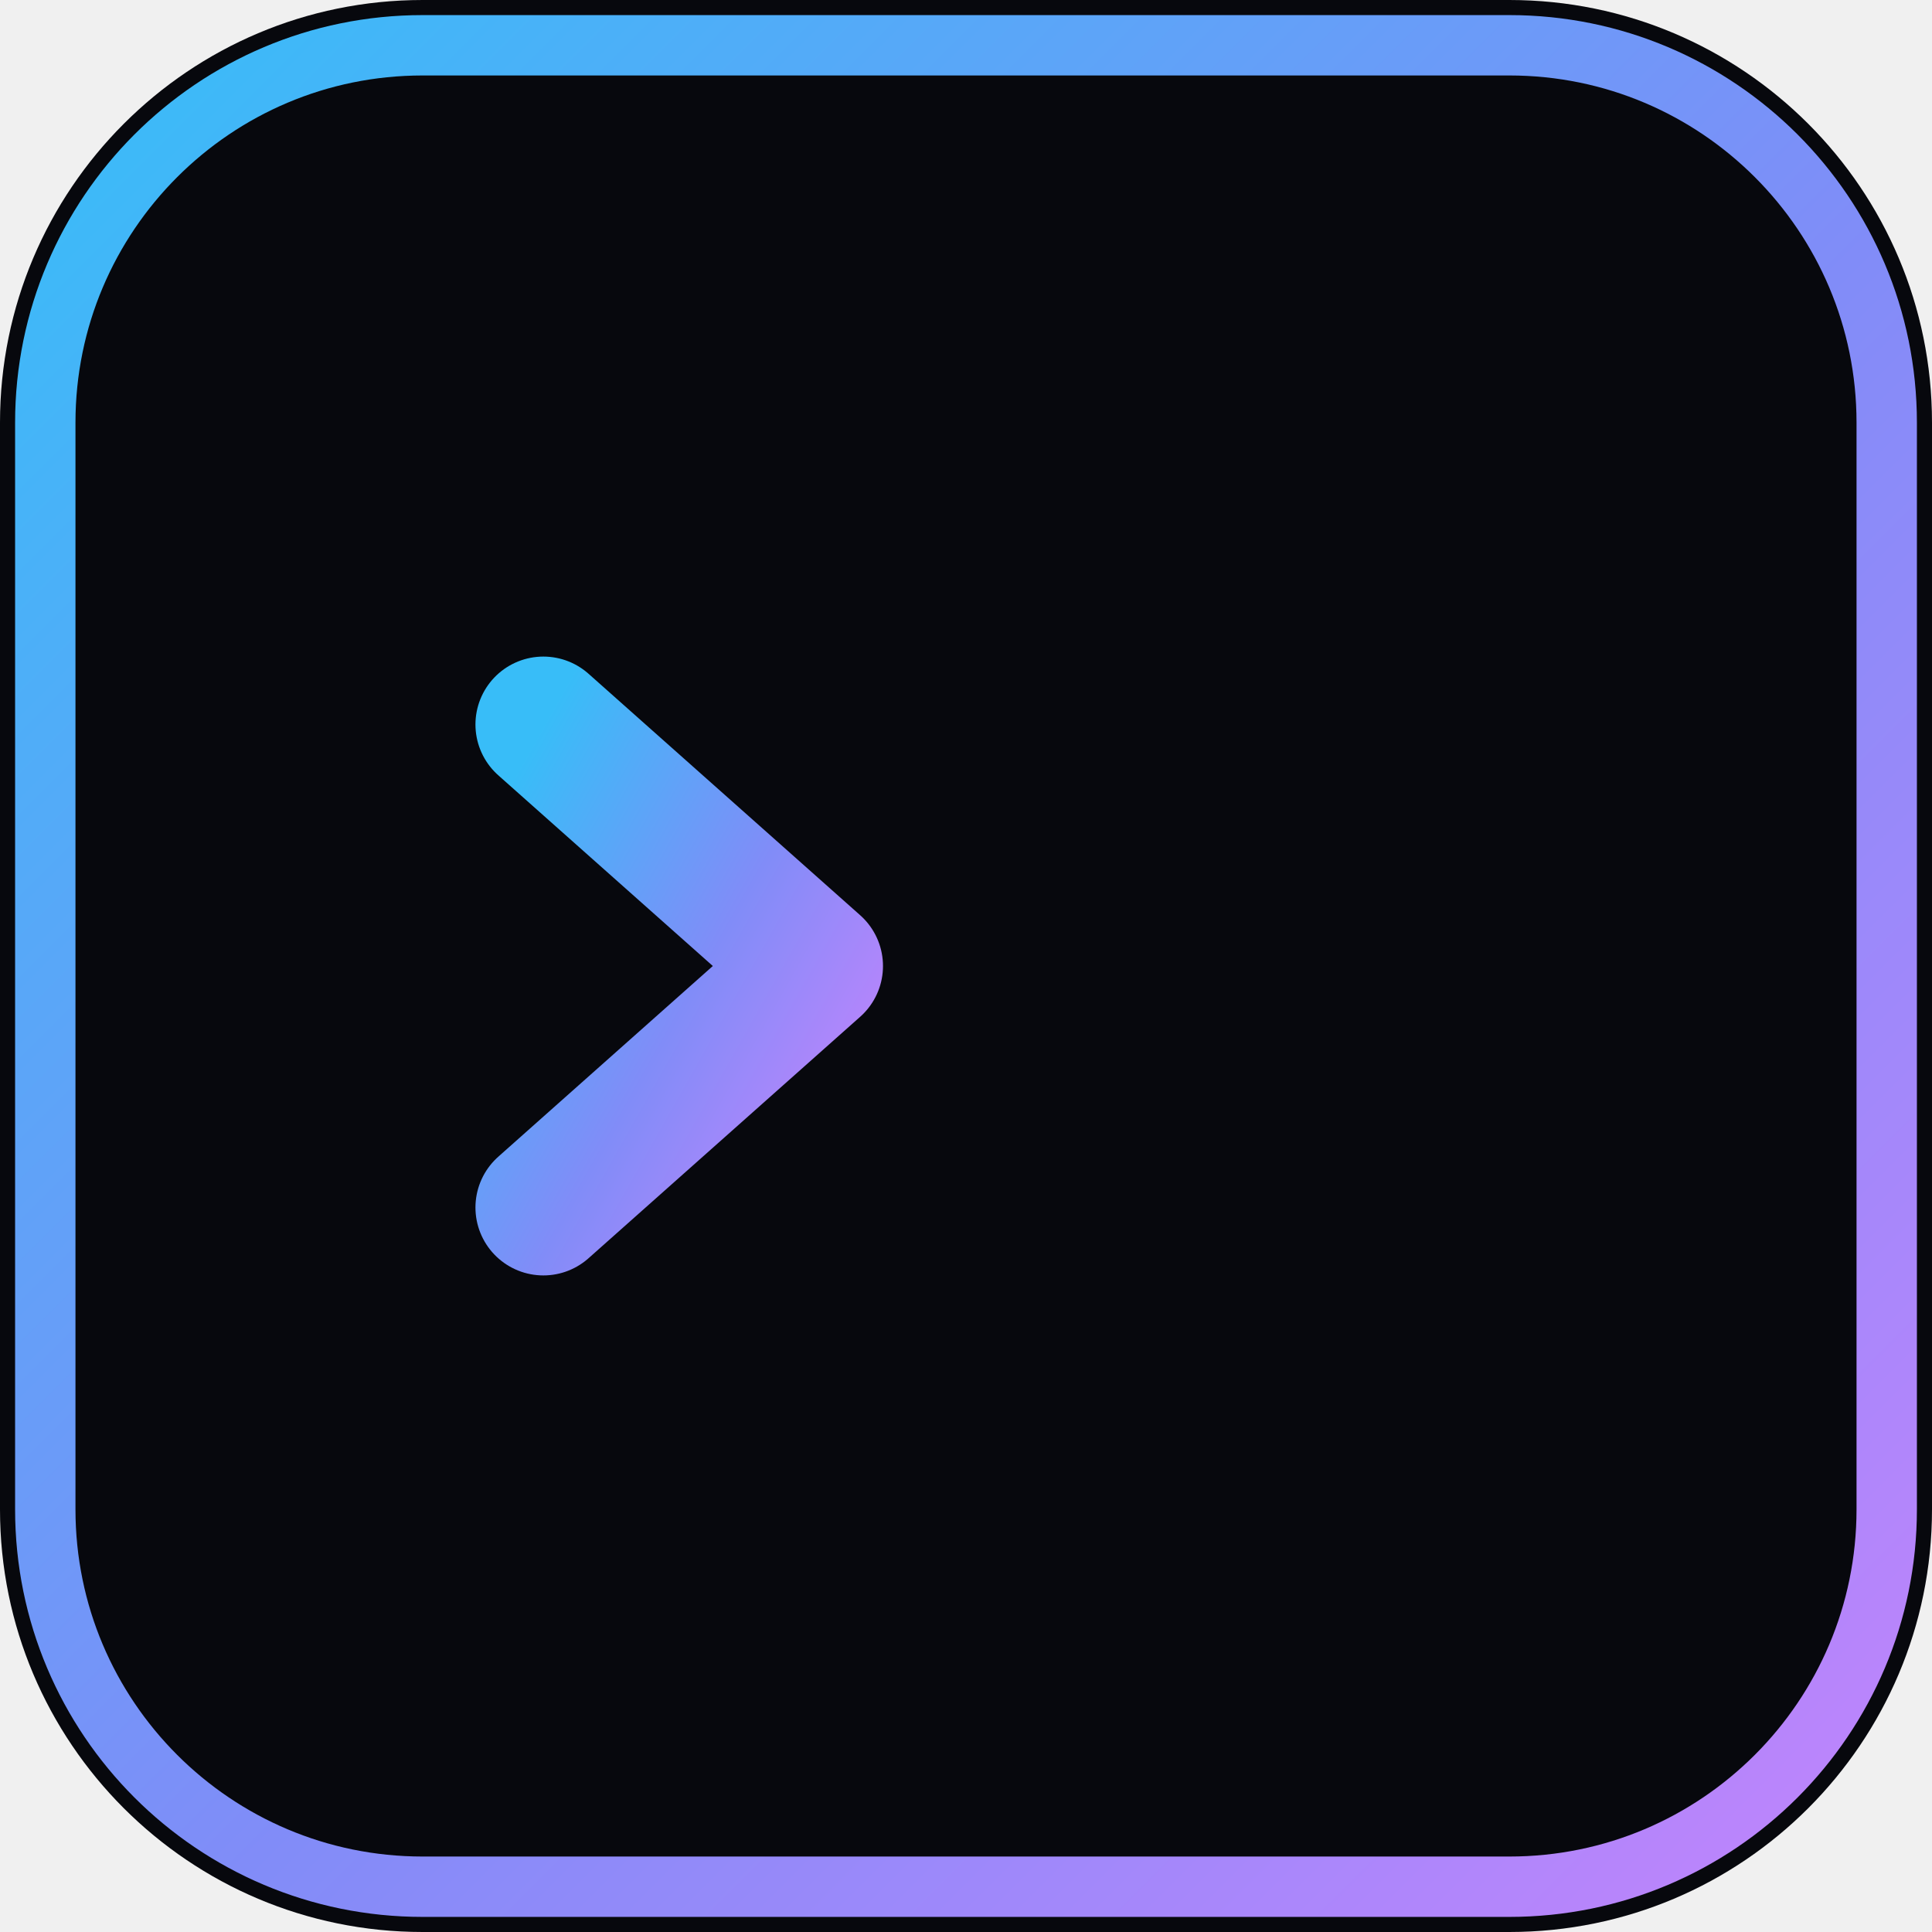
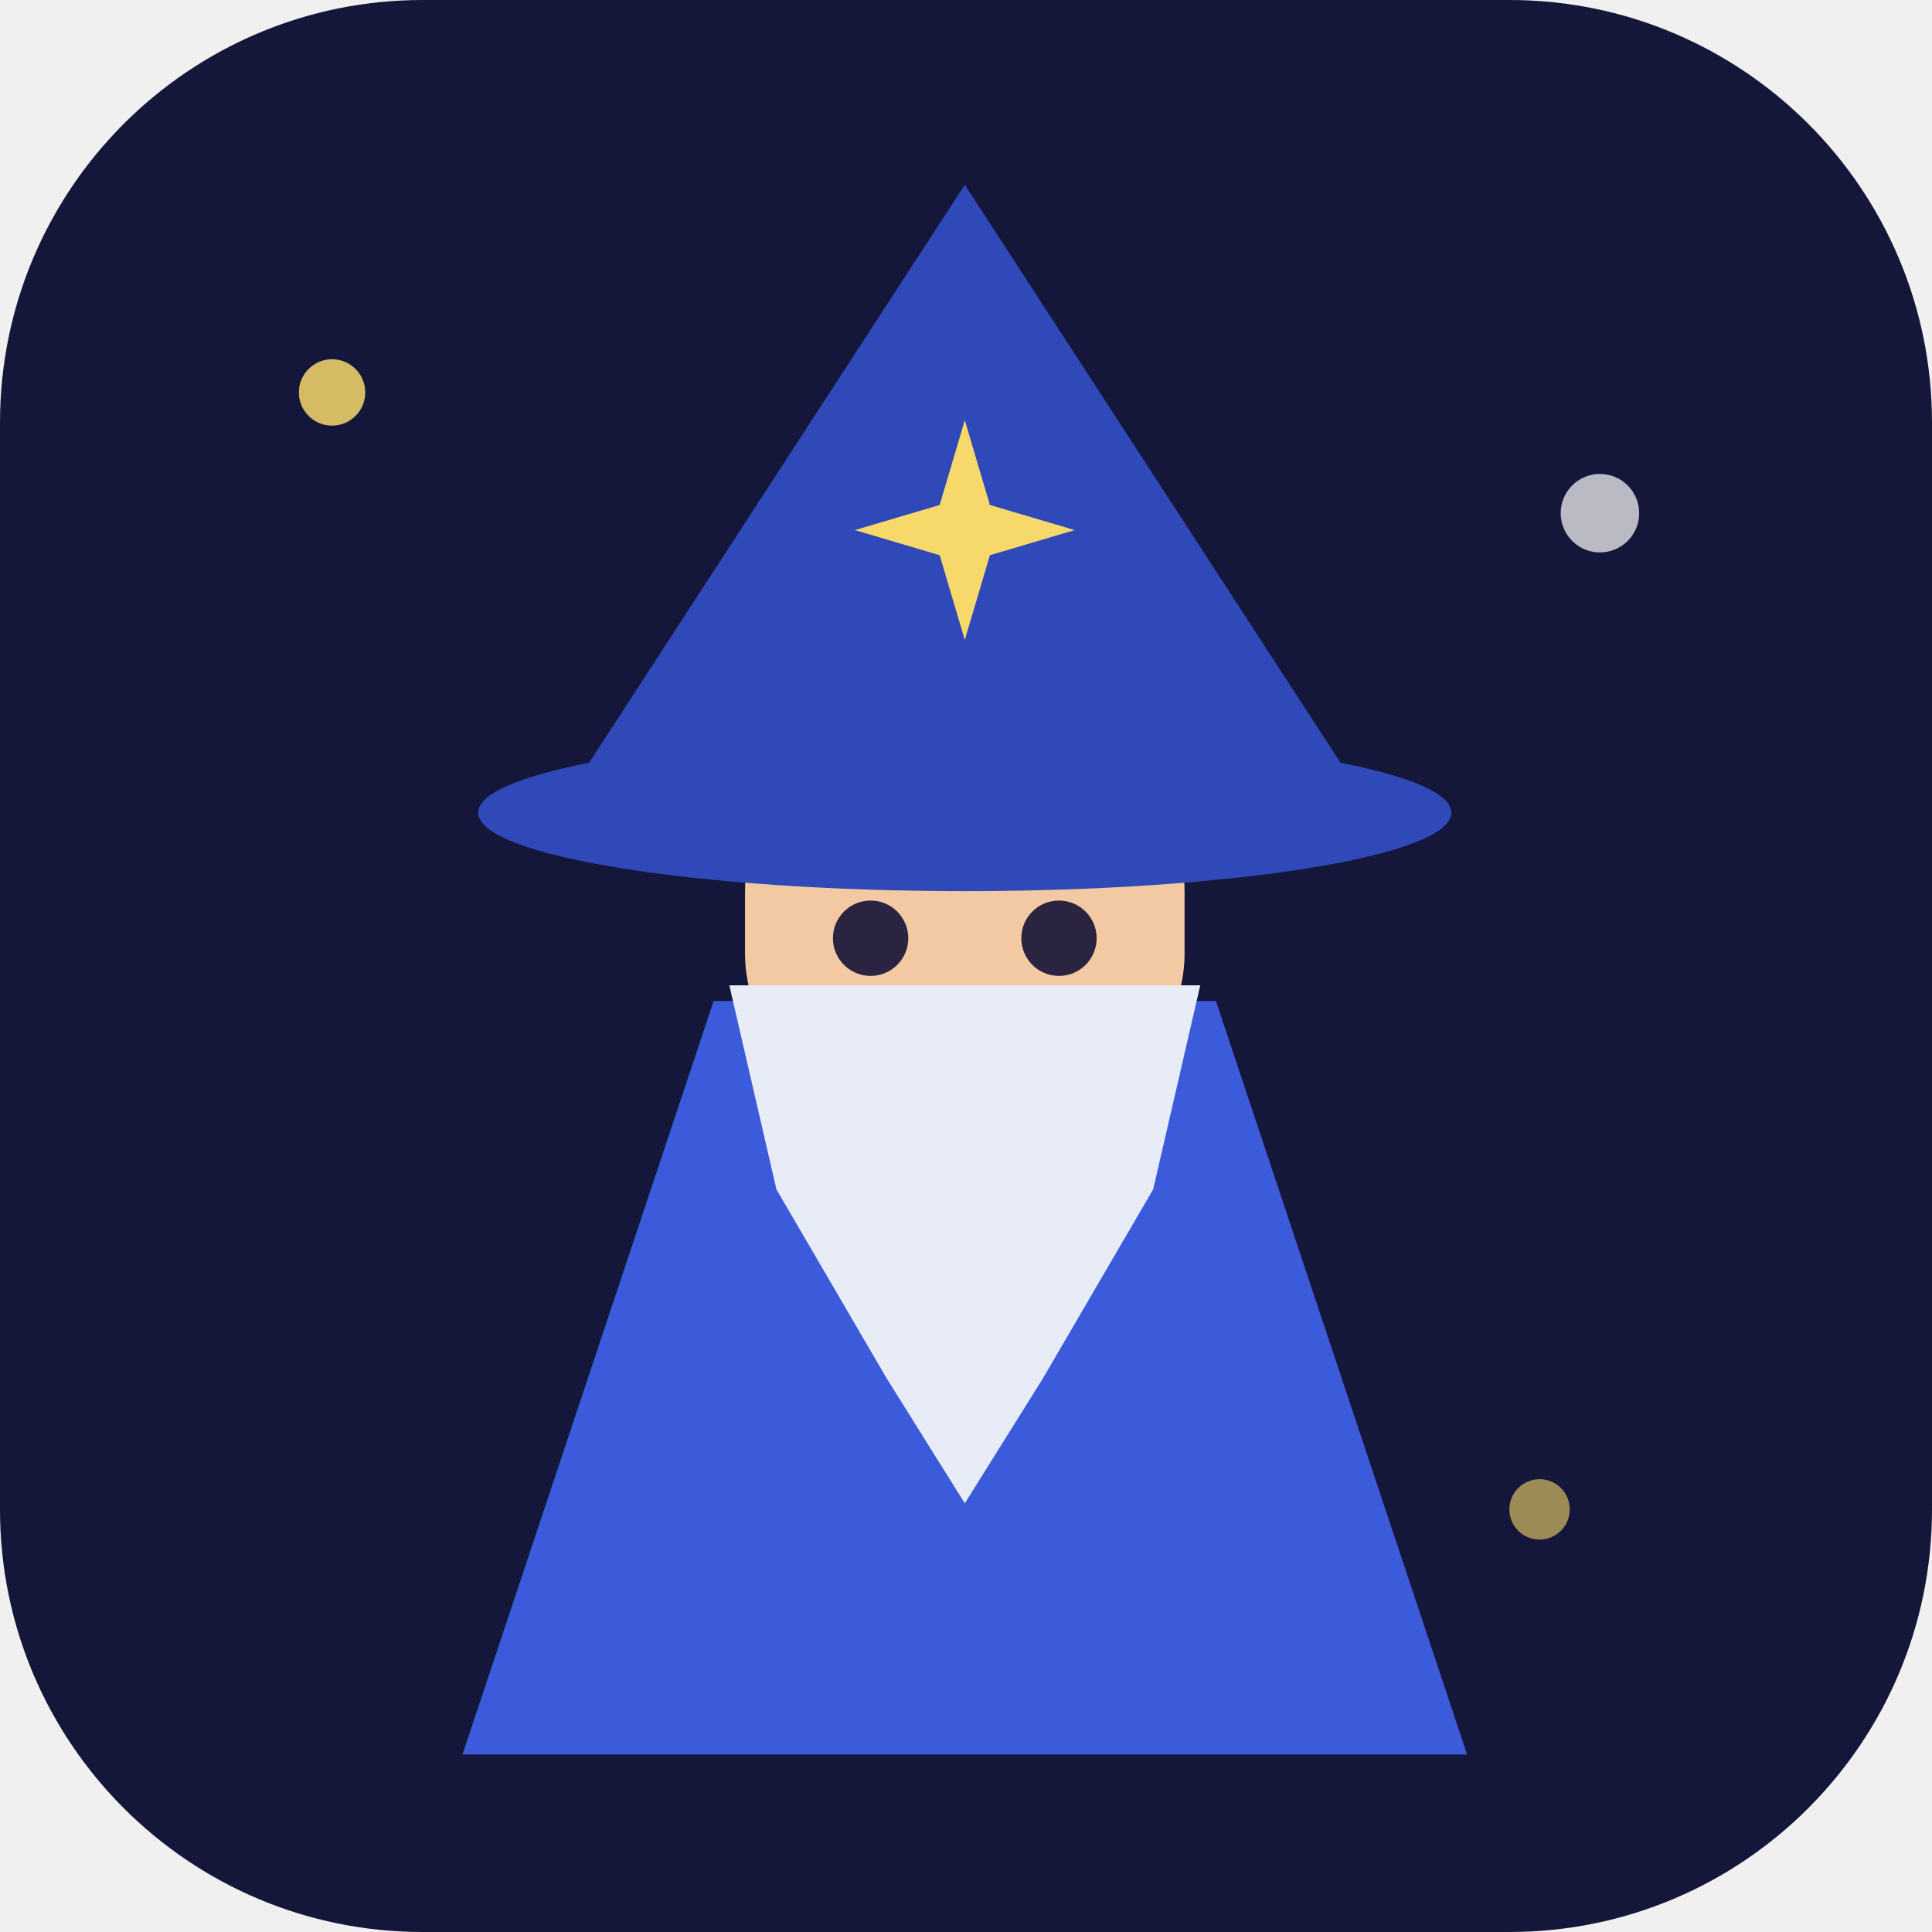
<svg xmlns="http://www.w3.org/2000/svg" width="64" height="64" viewBox="0 0 64 64">
-   <defs>
-     <linearGradient id="g" x1="0" y1="0" x2="1" y2="1">
-       <stop offset="0" stop-color="#38bdf8" />
-       <stop offset="0.55" stop-color="#818cf8" />
-       <stop offset="1" stop-color="#c084fc" />
-     </linearGradient>
-   </defs>
-   <rect width="64" height="64" rx="14" fill="#07080d" />
-   <rect x="1.5" y="1.5" width="61" height="61" rx="12.5" fill="none" stroke="url(#g)" stroke-width="2" />
-   <path d="M18 24 L27 32 L18 40" fill="none" stroke="url(#g)" stroke-width="4.5" stroke-linecap="round" stroke-linejoin="round" />
-   <line x1="32" y1="42" x2="46" y2="42" stroke="url(#g)" stroke-width="4.5" stroke-linecap="round" />
+   <rect width="64" height="64" rx="14" fill="#14173A" />
+   <circle cx="11" cy="13" r="1.1" fill="#F6D86B" opacity="0.85" />
+   <circle cx="53" cy="17" r="1.3" fill="#FFFFFF" opacity="0.7" />
+   <circle cx="51" cy="50" r="1" fill="#F6D86B" opacity="0.6" />
+   <g transform="translate(7 3) scale(0.52)">
+     <polygon points="32,58 64,58 80,106 16,106" fill="#3B5BDB" />
+     <rect x="34" y="42" width="28" height="22" rx="9" fill="#F2C9A2" />
+     <polygon points="33,57 63,57 60,70 53,82 48,90 43,82 36,70" fill="#E8ECF6" />
+     <polygon points="48,6 22,46 74,46" fill="#2F49B8" />
+     <ellipse cx="48" cy="46" rx="31" ry="5" fill="#2F49B8" />
+     <circle cx="42" cy="54" r="2.4" fill="#2A2440" />
+     <circle cx="54" cy="54" r="2.4" fill="#2A2440" />
+     <polygon points="48,21 49.6,26.4 55,28 49.6,29.6 48,35 46.4,29.6 41,28 46.4,26.4" fill="#F6D86B" />
+   </g>
</svg>
